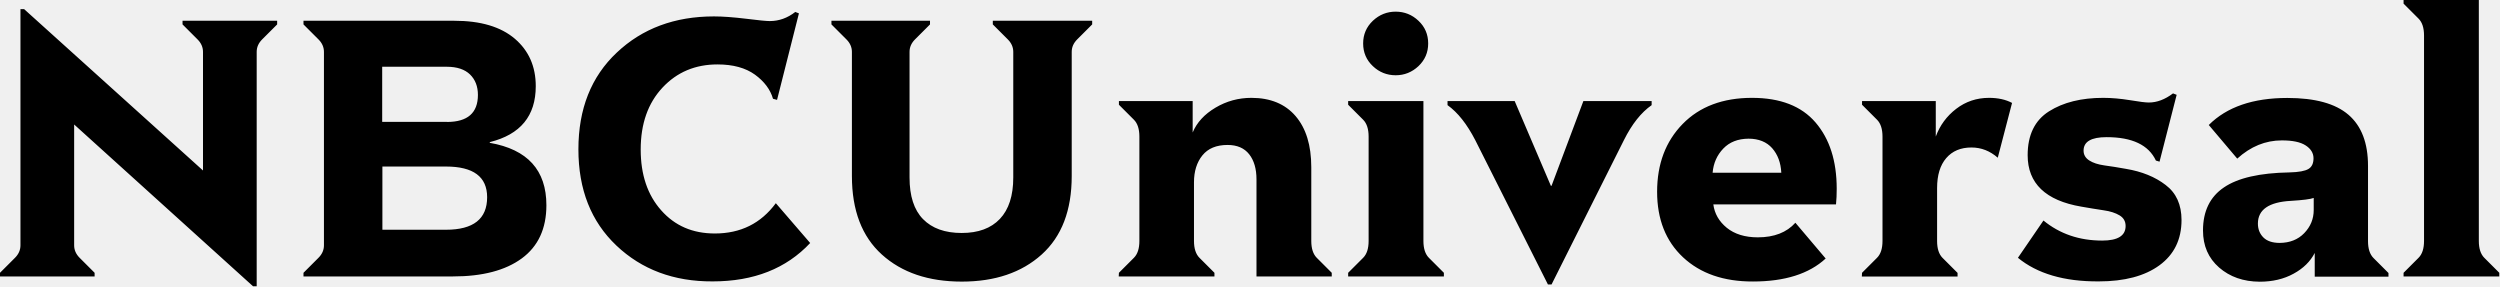
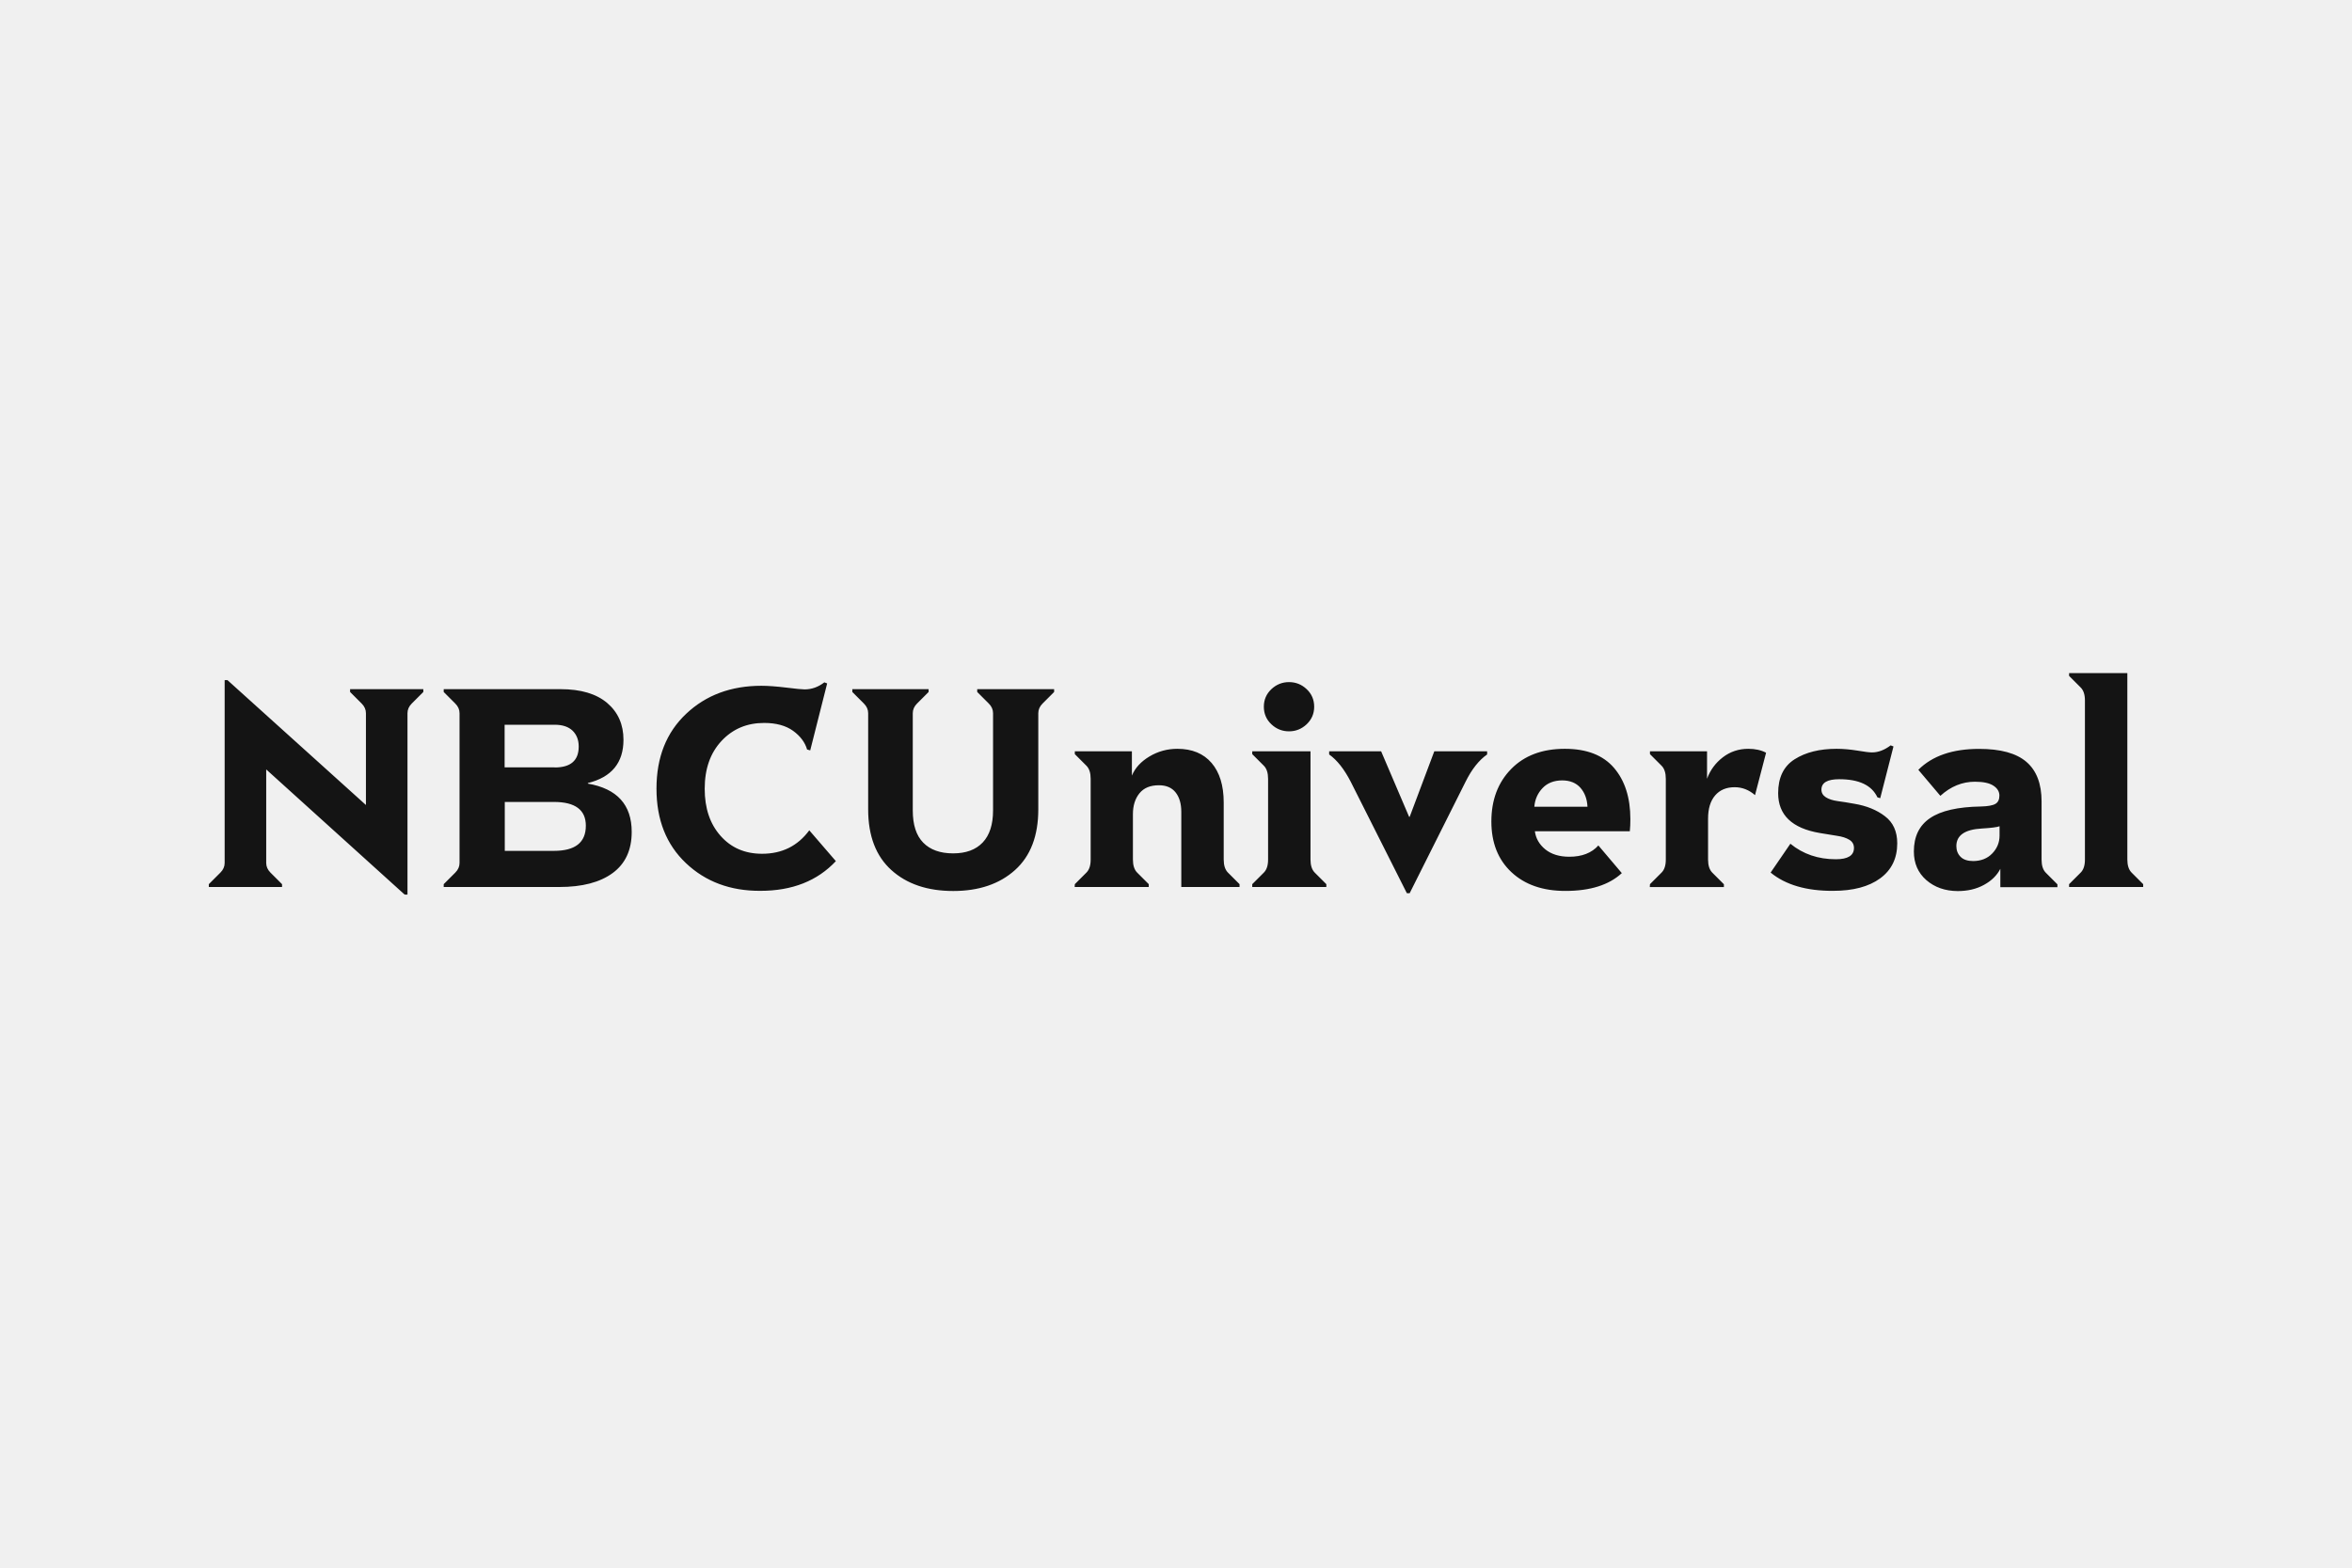
- <svg xmlns="http://www.w3.org/2000/svg" width="2468" height="283" viewBox="0 0 2468 283" fill="none">
-   <g clip-path="url(#clip0_334_2)">
-     <path d="M0 269.3L14.8 254.5C18.4 250.9 20.2 246.8 20.2 242.2V9H23.8L200.4 168.3V51.2C200.4 46.6 198.6 42.5 195 38.9L180.2 24.1V20.5H273.6V24.1L258.8 38.9C255.2 42.5 253.4 46.6 253.4 51.2V282.6H249.8L73.2 122.9V242.2C73.2 246.8 75 250.9 78.6 254.5L93.4 269.3V272.9H0L0 269.3ZM299.6 269.3L314.4 254.5C318 250.9 319.8 246.8 319.8 242.2V51.2C319.8 46.6 318 42.5 314.4 38.9L299.6 24.1V20.5H448.5C474.5 20.5 494.3 26.4 508.2 38.2C522 50 528.9 65.6 528.9 85.1C528.9 114.4 513.8 132.8 483.5 140.3V141C520.8 147.5 539.4 168 539.4 202.6C539.4 225.7 531.3 243.2 515.1 255.1C498.9 267 476.2 272.9 447.1 272.9H299.6V269.3ZM441.2 120.4C461.6 120.4 471.8 111.5 471.8 93.7C471.8 85.3 469.2 78.6 464 73.5C458.8 68.5 451.2 65.9 441.1 65.9H377.3V120.3H441.2V120.4ZM440.2 226.8C467.4 226.8 480.9 216.1 480.9 194.7C480.9 174.5 467.3 164.4 440.2 164.4H377.5V226.8H440.2ZM608.5 242.4C583.5 218.7 571 187.1 571 147.4C571 107.5 583.6 75.7 608.9 51.9C634.1 28.1 666.1 16.2 704.8 16.2C713.5 16.2 724 17 736.5 18.5C749 20.1 756.8 20.8 759.9 20.8C769 20.8 777.4 17.8 785.1 11.8L788.7 13.2L767.1 98.6L763.1 97.5C760.5 88.4 754.5 80.4 745.3 73.7C736 67 723.7 63.6 708.3 63.6C686.4 63.6 668.3 71.2 654 86.5C639.7 101.8 632.5 122.1 632.5 147.6C632.5 172.4 639.2 192.4 652.7 207.6C666.2 222.9 683.8 230.5 705.7 230.5C731.2 230.5 751.2 220.5 765.9 200.6L799.8 239.9C776.2 265.1 744.2 277.8 703.5 277.8C665.2 278 633.5 266.1 608.5 242.4ZM870.6 251.3C850.9 233.5 841 207.7 841 173.8V51.2C841 46.6 839.2 42.5 835.6 38.9L820.8 24.1V20.5H918.1V24.1L903.3 38.9C899.7 42.5 897.9 46.6 897.9 51.2V175.2C897.9 193.5 902.3 207.2 911.2 216.3C920.1 225.4 932.8 230 949.4 230C965.7 230 978.3 225.4 987.1 216.1C995.9 206.8 1000.3 193.2 1000.3 175.2V51.2C1000.3 46.6 998.5 42.5 994.9 38.9L980.1 24.1V20.5H1078.2V24.1L1063.4 38.9C1059.8 42.5 1058 46.6 1058 51.2V173.8C1058 207.7 1048.1 233.5 1028.3 251.3C1008.5 269.1 982.2 278 949.5 278C916.6 278 890.3 269.1 870.6 251.3ZM1104.6 269.3L1119.4 254.5C1123 250.9 1124.8 245.4 1124.8 237.9V134.8C1124.8 127.4 1123 121.8 1119.4 118.2L1104.6 103.4V99.8H1177.4V130.8C1181.5 120.9 1189 112.8 1199.9 106.3C1210.8 99.8 1222.7 96.6 1235.4 96.6C1254.1 96.6 1268.7 102.6 1279 114.6C1289.3 126.6 1294.5 143.4 1294.5 165.1V237.9C1294.5 245.3 1296.3 250.9 1299.9 254.5L1314.7 269.3V272.9H1240.4V177C1240.4 166.7 1238 158.4 1233.2 152.3C1228.4 146.2 1221.3 143.1 1211.9 143.1C1200.8 143.1 1192.6 146.5 1187 153.4C1181.5 160.2 1178.7 169.1 1178.7 179.9V237.9C1178.7 245.3 1180.5 250.9 1184.1 254.5L1198.9 269.3V272.9H1104.4L1104.6 269.3ZM1330.9 269.3L1345.7 254.5C1349.3 250.9 1351.1 245.4 1351.1 237.9V134.8C1351.1 127.4 1349.3 121.8 1345.7 118.2L1330.9 103.4V99.8H1405.2V237.9C1405.2 245.3 1407 250.9 1410.6 254.5L1425.4 269.3V272.9H1330.9V269.3ZM1355.3 65.3C1348.9 59.3 1345.7 51.8 1345.7 42.9C1345.7 34 1348.9 26.6 1355.3 20.5C1361.7 14.5 1369.2 11.5 1377.8 11.5C1386.4 11.5 1394 14.5 1400.3 20.5C1406.7 26.5 1409.9 34 1409.9 42.9C1409.9 51.8 1406.7 59.2 1400.3 65.3C1393.9 71.3 1386.4 74.3 1377.8 74.3C1369.2 74.3 1361.6 71.3 1355.3 65.3ZM1456.4 138.4C1448.2 122.5 1439.1 111 1429 103.8V99.8H1495.3L1531 183.4H1531.7L1563.1 99.8H1630.5V103.8C1620.2 111 1611 122.5 1603.1 138.4L1531.7 280.8H1528.1L1456.4 138.4ZM1661.5 254C1644.4 238 1635.9 216.4 1635.9 189.3C1635.9 161.9 1644.3 139.6 1661.1 122.4C1677.9 105.2 1700.8 96.6 1729.6 96.6C1757.5 96.6 1778.4 104.7 1792.3 120.9C1806.2 137.1 1813.2 158.9 1813.2 186.3C1813.2 191.8 1813 197 1812.5 201.8H1691.4C1692.6 210.9 1697 218.6 1704.7 224.9C1712.4 231.1 1722.6 234.3 1735.3 234.3C1751.4 234.3 1763.8 229.5 1772.4 219.9L1802.3 255.2C1786 270.3 1762 277.9 1730.6 277.9C1701.7 278 1678.6 270 1661.5 254ZM1701.2 146.7C1695 153.2 1691.5 161.1 1690.7 170.5H1758.5C1758 160.6 1755 152.6 1749.5 146.3C1744 140.1 1736.2 136.9 1726.1 136.9C1715.7 137 1707.4 140.2 1701.2 146.7ZM1838.2 269.3L1853 254.5C1856.6 250.9 1858.4 245.4 1858.4 237.9V134.8C1858.4 127.4 1856.6 121.8 1853 118.2L1838.2 103.4V99.8H1911V134.8C1915.1 123.7 1921.8 114.6 1931.2 107.4C1940.6 100.2 1951.4 96.6 1963.6 96.6C1972.5 96.6 1980.1 98.3 1986.3 101.6L1972.2 155.7C1964.5 149 1955.9 145.6 1946.2 145.6C1935.6 145.6 1927.3 149.1 1921.3 156.1C1915.3 163.1 1912.3 172.9 1912.3 185.7V238C1912.3 245.4 1914.1 251 1917.7 254.6L1932.5 269.4V273H1838L1838.2 269.3ZM1992.1 254.5L2017.3 217.7C2033.4 230.9 2052.7 237.5 2075.3 237.5C2090.7 237.5 2098.4 232.7 2098.4 223.1C2098.4 218.5 2096.4 215 2092.4 212.6C2088.4 210.2 2083.2 208.5 2076.7 207.6C2069.4 206.5 2062 205.3 2054.7 204C2019.4 198 2001.7 181 2001.7 153.2C2001.7 133.3 2008.7 118.8 2022.8 109.9C2036.9 101 2054.7 96.6 2076.3 96.6C2084.7 96.6 2093.5 97.4 2102.8 98.9C2112.1 100.5 2118.2 101.2 2121.4 101.2C2129.3 101.2 2137.3 98.2 2145.2 92.2L2148.8 93.6L2131.9 159.6L2128.3 158.5C2121.1 143.1 2104.9 135.4 2079.6 135.4C2064.5 135.4 2056.9 139.8 2056.9 148.7C2056.9 152.8 2058.8 156 2062.5 158.4C2066.2 160.8 2071.2 162.4 2077.5 163.3C2083.8 164.1 2090.8 165.3 2098.8 166.7C2114.4 169.3 2127.5 174.6 2137.9 182.6C2148.4 190.5 2153.6 202.1 2153.6 217.2C2153.6 236.4 2146.3 251.3 2131.8 261.9C2117.3 272.5 2097.3 277.8 2071.8 277.8C2037.6 278 2011.1 270.1 1992.1 254.5ZM2190.7 264.1C2180.1 254.8 2174.8 242.7 2174.8 227.5C2174.8 208.5 2181.7 194.3 2195.5 185C2209.3 175.6 2230.9 170.7 2260.2 170.2C2269.3 170 2275.6 168.8 2278.9 166.8C2282.3 164.8 2283.9 161.2 2283.9 156.2C2283.9 151.2 2281.3 146.9 2276.2 143.6C2271 140.2 2263.2 138.6 2252.6 138.6C2236.5 138.6 2221.8 144.6 2208.6 156.6L2180.5 123.4C2198.3 105.6 2224.1 96.7 2258 96.7C2285.4 96.7 2305.5 102.2 2318.4 113.3C2331.3 124.4 2337.7 141.2 2337.7 163.8V238.1C2337.7 245.5 2339.5 251.1 2343.1 254.7L2357.9 269.5V273.1H2285.1V249.7C2280.8 258.1 2273.8 265 2264.2 270.2C2254.6 275.5 2243.4 278.1 2230.7 278.1C2214.6 278 2201.3 273.3 2190.7 264.1ZM2274.7 230.2C2280.9 223.8 2284.1 216.2 2284.1 207.3V195.4C2281 196.6 2273.4 197.6 2261.4 198.3C2239.8 199.5 2229 207 2229 220.7C2229 226.2 2230.8 230.8 2234.4 234.4C2238 238 2243.4 239.8 2250.6 239.8C2260.4 239.7 2268.5 236.6 2274.7 230.2ZM2372.8 269.3L2387.6 254.5C2391.2 250.9 2393 245.4 2393 237.9V35C2393 27.5 2391.2 22 2387.6 18.4L2372.8 3.6V0H2447.1V237.9C2447.1 245.3 2448.9 250.9 2452.5 254.5L2467.3 269.3V272.9H2372.8V269.3Z" fill="black" />
-   </g>
-   <defs>
-     <clipPath id="clip0_334_2">
-       <rect width="2467.2" height="282.6" fill="white" />
-     </clipPath>
-   </defs>
+ <svg xmlns="http://www.w3.org/2000/svg" width="3000" height="2000" viewBox="0 0 3000 2000" fill="none">
+   <path d="M266.35 1128L281.15 1113.2C284.75 1109.6 286.55 1105.5 286.55 1100.9V867.7H290.15L466.75 1027V909.9C466.75 905.3 464.95 901.2 461.35 897.6L446.55 882.8V879.2H539.95V882.8L525.15 897.6C521.55 901.2 519.75 905.3 519.75 909.9V1141.3H516.15L339.55 981.6V1100.9C339.55 1105.5 341.35 1109.6 344.95 1113.2L359.75 1128V1131.6H266.35V1128ZM565.95 1128L580.75 1113.2C584.35 1109.6 586.15 1105.5 586.15 1100.9V909.9C586.15 905.3 584.35 901.2 580.75 897.6L565.95 882.8V879.2H714.85C740.85 879.2 760.65 885.1 774.55 896.9C788.35 908.7 795.25 924.3 795.25 943.8C795.25 973.1 780.15 991.5 749.85 999V999.7C787.15 1006.2 805.75 1026.7 805.75 1061.3C805.75 1084.4 797.65 1101.9 781.45 1113.8C765.25 1125.7 742.55 1131.6 713.45 1131.6H565.95V1128ZM707.55 979.1C727.95 979.1 738.15 970.2 738.15 952.4C738.15 944 735.55 937.3 730.35 932.2C725.15 927.2 717.55 924.6 707.45 924.6H643.65V979H707.55V979.1ZM706.55 1085.5C733.75 1085.5 747.25 1074.8 747.25 1053.4C747.25 1033.2 733.65 1023.1 706.55 1023.1H643.85V1085.5H706.55ZM874.85 1101.1C849.85 1077.4 837.35 1045.8 837.35 1006.1C837.35 966.2 849.95 934.4 875.25 910.6C900.45 886.8 932.45 874.9 971.15 874.9C979.85 874.9 990.35 875.7 1002.85 877.2C1015.35 878.8 1023.15 879.5 1026.25 879.5C1035.35 879.5 1043.75 876.5 1051.45 870.5L1055.05 871.9L1033.45 957.3L1029.45 956.2C1026.85 947.1 1020.85 939.1 1011.65 932.4C1002.35 925.7 990.05 922.3 974.65 922.3C952.75 922.3 934.65 929.9 920.35 945.2C906.05 960.5 898.85 980.8 898.85 1006.3C898.85 1031.1 905.55 1051.1 919.05 1066.3C932.55 1081.6 950.15 1089.2 972.05 1089.2C997.55 1089.2 1017.55 1079.2 1032.25 1059.3L1066.15 1098.6C1042.55 1123.8 1010.55 1136.5 969.85 1136.5C931.55 1136.7 899.85 1124.8 874.85 1101.1ZM1136.95 1110C1117.25 1092.2 1107.35 1066.4 1107.35 1032.5V909.9C1107.35 905.3 1105.55 901.2 1101.95 897.6L1087.15 882.8V879.2H1184.45V882.8L1169.65 897.6C1166.05 901.2 1164.25 905.3 1164.25 909.9V1033.9C1164.25 1052.2 1168.65 1065.9 1177.55 1075C1186.45 1084.1 1199.15 1088.7 1215.75 1088.7C1232.05 1088.7 1244.65 1084.1 1253.45 1074.8C1262.25 1065.5 1266.65 1051.9 1266.65 1033.9V909.9C1266.65 905.3 1264.85 901.2 1261.25 897.6L1246.45 882.8V879.2H1344.55V882.8L1329.75 897.6C1326.15 901.2 1324.35 905.3 1324.35 909.9V1032.5C1324.35 1066.4 1314.45 1092.2 1294.65 1110C1274.85 1127.8 1248.55 1136.7 1215.85 1136.7C1182.95 1136.7 1156.65 1127.8 1136.95 1110ZM1370.95 1128L1385.75 1113.2C1389.35 1109.6 1391.15 1104.1 1391.15 1096.6V993.5C1391.15 986.1 1389.35 980.5 1385.75 976.9L1370.95 962.1V958.5H1443.75V989.5C1447.85 979.6 1455.35 971.5 1466.25 965C1477.15 958.5 1489.05 955.3 1501.75 955.3C1520.45 955.3 1535.05 961.3 1545.35 973.3C1555.65 985.3 1560.85 1002.1 1560.85 1023.8V1096.6C1560.85 1104 1562.65 1109.6 1566.25 1113.2L1581.05 1128V1131.6H1506.75V1035.7C1506.75 1025.4 1504.35 1017.1 1499.55 1011C1494.75 1004.9 1487.65 1001.8 1478.25 1001.8C1467.15 1001.8 1458.95 1005.2 1453.35 1012.1C1447.85 1018.9 1445.05 1027.8 1445.05 1038.6V1096.6C1445.05 1104 1446.85 1109.6 1450.45 1113.2L1465.25 1128V1131.6H1370.75L1370.95 1128ZM1597.25 1128L1612.05 1113.2C1615.65 1109.6 1617.45 1104.1 1617.45 1096.6V993.5C1617.45 986.1 1615.65 980.5 1612.05 976.9L1597.25 962.1V958.5H1671.55V1096.6C1671.55 1104 1673.35 1109.6 1676.95 1113.2L1691.75 1128V1131.6H1597.25V1128ZM1621.65 924C1615.25 918 1612.05 910.5 1612.05 901.6C1612.05 892.7 1615.25 885.3 1621.65 879.2C1628.05 873.2 1635.55 870.2 1644.15 870.2C1652.75 870.2 1660.35 873.2 1666.65 879.2C1673.05 885.2 1676.25 892.7 1676.25 901.6C1676.25 910.5 1673.05 917.9 1666.65 924C1660.25 930 1652.75 933 1644.15 933C1635.55 933 1627.95 930 1621.65 924ZM1722.75 997.1C1714.55 981.2 1705.45 969.7 1695.35 962.5V958.5H1761.65L1797.35 1042.1H1798.05L1829.45 958.5H1896.85V962.5C1886.55 969.7 1877.35 981.2 1869.45 997.1L1798.05 1139.5H1794.45L1722.75 997.1ZM1927.85 1112.7C1910.75 1096.7 1902.25 1075.1 1902.25 1048C1902.25 1020.6 1910.65 998.3 1927.45 981.1C1944.25 963.9 1967.15 955.3 1995.95 955.3C2023.85 955.3 2044.75 963.4 2058.65 979.6C2072.55 995.8 2079.55 1017.6 2079.55 1045C2079.55 1050.5 2079.35 1055.7 2078.85 1060.5H1957.75C1958.95 1069.6 1963.35 1077.3 1971.05 1083.6C1978.75 1089.8 1988.95 1093 2001.65 1093C2017.75 1093 2030.15 1088.2 2038.75 1078.6L2068.65 1113.9C2052.35 1129 2028.35 1136.6 1996.95 1136.6C1968.05 1136.7 1944.95 1128.7 1927.85 1112.7ZM1967.55 1005.4C1961.35 1011.9 1957.85 1019.8 1957.05 1029.2H2024.85C2024.35 1019.3 2021.35 1011.3 2015.85 1005C2010.35 998.8 2002.55 995.6 1992.45 995.6C1982.05 995.7 1973.75 998.9 1967.55 1005.4ZM2104.55 1128L2119.35 1113.2C2122.95 1109.6 2124.75 1104.1 2124.75 1096.6V993.5C2124.75 986.1 2122.95 980.5 2119.35 976.9L2104.55 962.1V958.5H2177.35V993.5C2181.45 982.4 2188.15 973.3 2197.55 966.1C2206.95 958.9 2217.75 955.3 2229.95 955.3C2238.85 955.3 2246.45 957 2252.65 960.3L2238.55 1014.4C2230.85 1007.7 2222.25 1004.3 2212.55 1004.3C2201.95 1004.3 2193.65 1007.8 2187.65 1014.8C2181.65 1021.8 2178.65 1031.6 2178.65 1044.4V1096.7C2178.65 1104.1 2180.45 1109.7 2184.05 1113.3L2198.85 1128.1V1131.7H2104.35L2104.55 1128ZM2258.45 1113.2L2283.65 1076.4C2299.75 1089.6 2319.05 1096.2 2341.65 1096.2C2357.05 1096.2 2364.75 1091.4 2364.75 1081.8C2364.75 1077.2 2362.75 1073.7 2358.75 1071.3C2354.75 1068.9 2349.55 1067.2 2343.05 1066.3C2335.75 1065.2 2328.35 1064 2321.05 1062.7C2285.75 1056.7 2268.05 1039.7 2268.05 1011.9C2268.05 992 2275.05 977.5 2289.15 968.6C2303.25 959.7 2321.05 955.3 2342.65 955.3C2351.05 955.3 2359.85 956.1 2369.15 957.6C2378.45 959.2 2384.55 959.9 2387.75 959.9C2395.65 959.9 2403.65 956.9 2411.55 950.9L2415.15 952.3L2398.25 1018.3L2394.65 1017.2C2387.45 1001.8 2371.25 994.1 2345.95 994.1C2330.85 994.1 2323.25 998.5 2323.25 1007.4C2323.25 1011.5 2325.15 1014.7 2328.85 1017.1C2332.55 1019.5 2337.55 1021.1 2343.85 1022C2350.15 1022.8 2357.15 1024 2365.15 1025.4C2380.75 1028 2393.85 1033.3 2404.25 1041.3C2414.75 1049.2 2419.95 1060.8 2419.95 1075.9C2419.95 1095.1 2412.65 1110 2398.15 1120.6C2383.65 1131.2 2363.65 1136.5 2338.15 1136.5C2303.95 1136.7 2277.45 1128.8 2258.45 1113.2ZM2457.05 1122.8C2446.45 1113.5 2441.15 1101.4 2441.15 1086.2C2441.15 1067.2 2448.05 1053 2461.85 1043.7C2475.65 1034.3 2497.25 1029.4 2526.55 1028.9C2535.65 1028.7 2541.95 1027.5 2545.25 1025.5C2548.65 1023.5 2550.25 1019.9 2550.25 1014.9C2550.25 1009.9 2547.65 1005.6 2542.55 1002.3C2537.35 998.9 2529.55 997.3 2518.95 997.3C2502.85 997.3 2488.15 1003.3 2474.95 1015.3L2446.85 982.1C2464.65 964.3 2490.45 955.4 2524.35 955.4C2551.75 955.4 2571.85 960.9 2584.75 972C2597.65 983.1 2604.05 999.9 2604.05 1022.5V1096.8C2604.05 1104.2 2605.85 1109.8 2609.45 1113.4L2624.25 1128.2V1131.8H2551.45V1108.4C2547.15 1116.8 2540.15 1123.7 2530.55 1128.9C2520.95 1134.2 2509.75 1136.8 2497.05 1136.8C2480.95 1136.7 2467.65 1132 2457.05 1122.8ZM2541.05 1088.9C2547.25 1082.5 2550.45 1074.9 2550.45 1066V1054.1C2547.35 1055.3 2539.75 1056.3 2527.75 1057C2506.15 1058.2 2495.35 1065.7 2495.35 1079.4C2495.35 1084.9 2497.15 1089.5 2500.75 1093.1C2504.35 1096.7 2509.75 1098.5 2516.95 1098.5C2526.75 1098.4 2534.85 1095.3 2541.05 1088.9ZM2639.15 1128L2653.95 1113.2C2657.55 1109.6 2659.35 1104.1 2659.35 1096.6V893.7C2659.35 886.2 2657.55 880.7 2653.95 877.1L2639.15 862.3V858.7H2713.45V1096.6C2713.45 1104 2715.25 1109.6 2718.85 1113.2L2733.65 1128V1131.6H2639.15V1128Z" fill="#141414" />
</svg>
